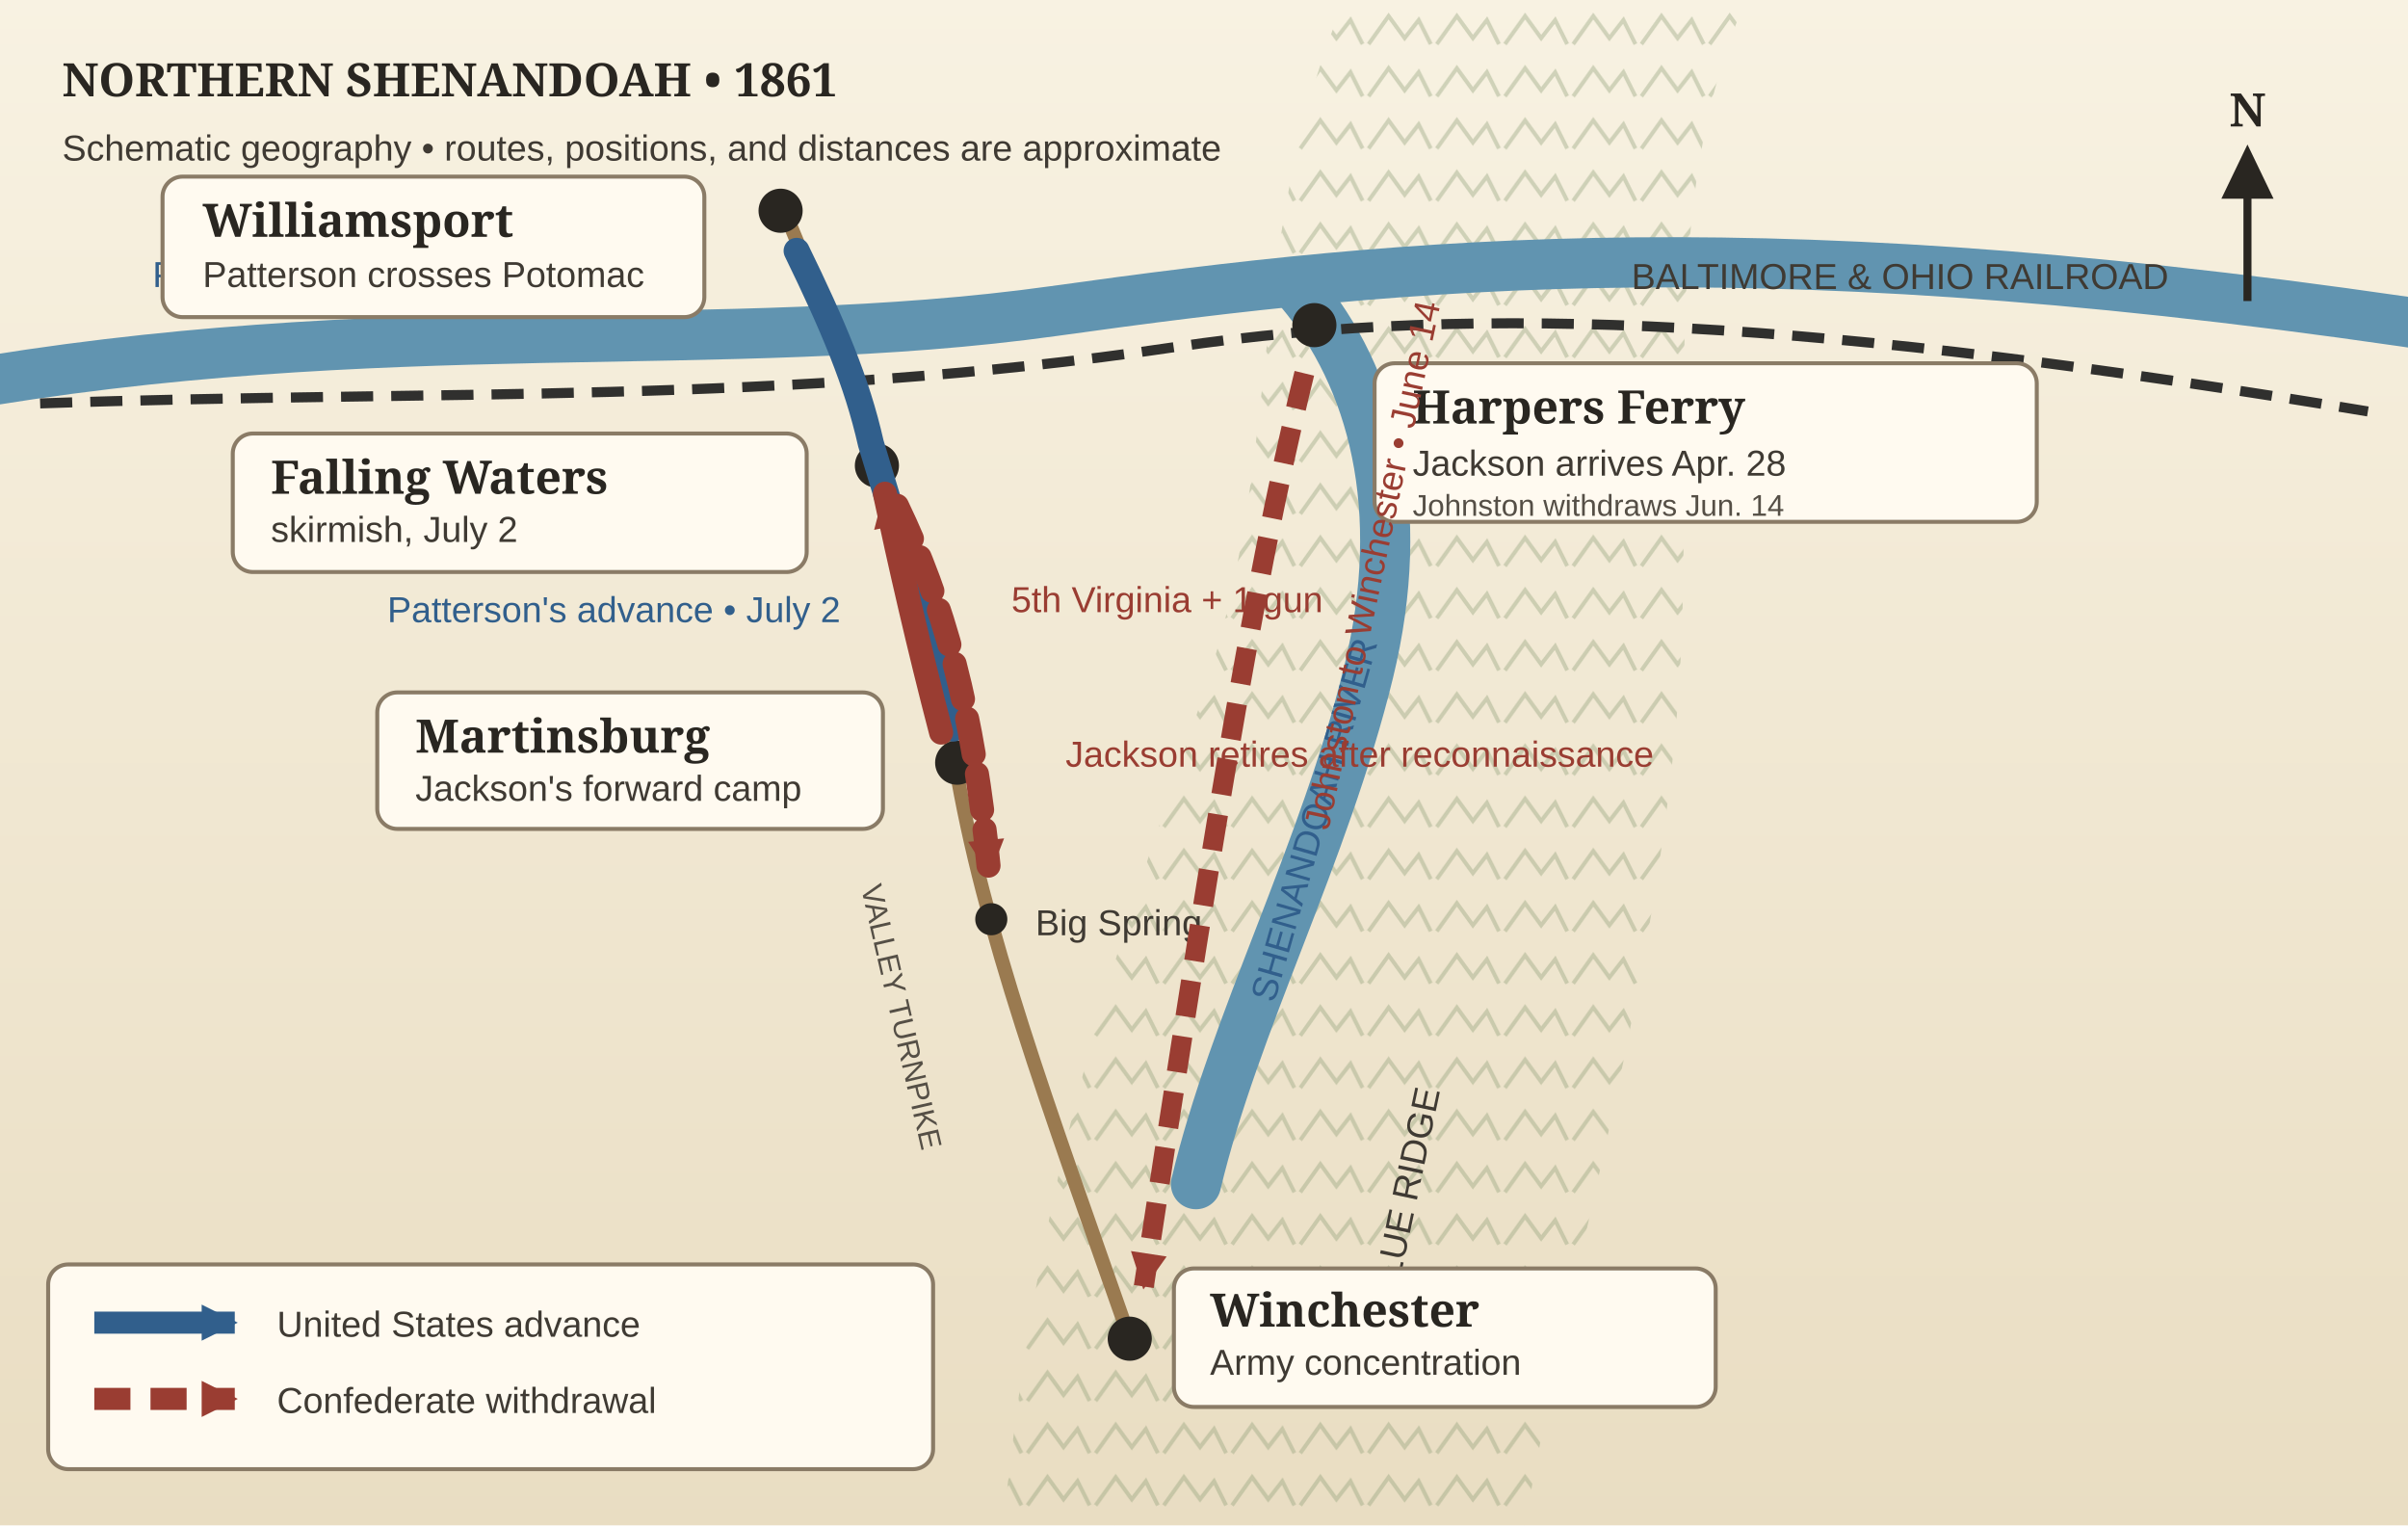
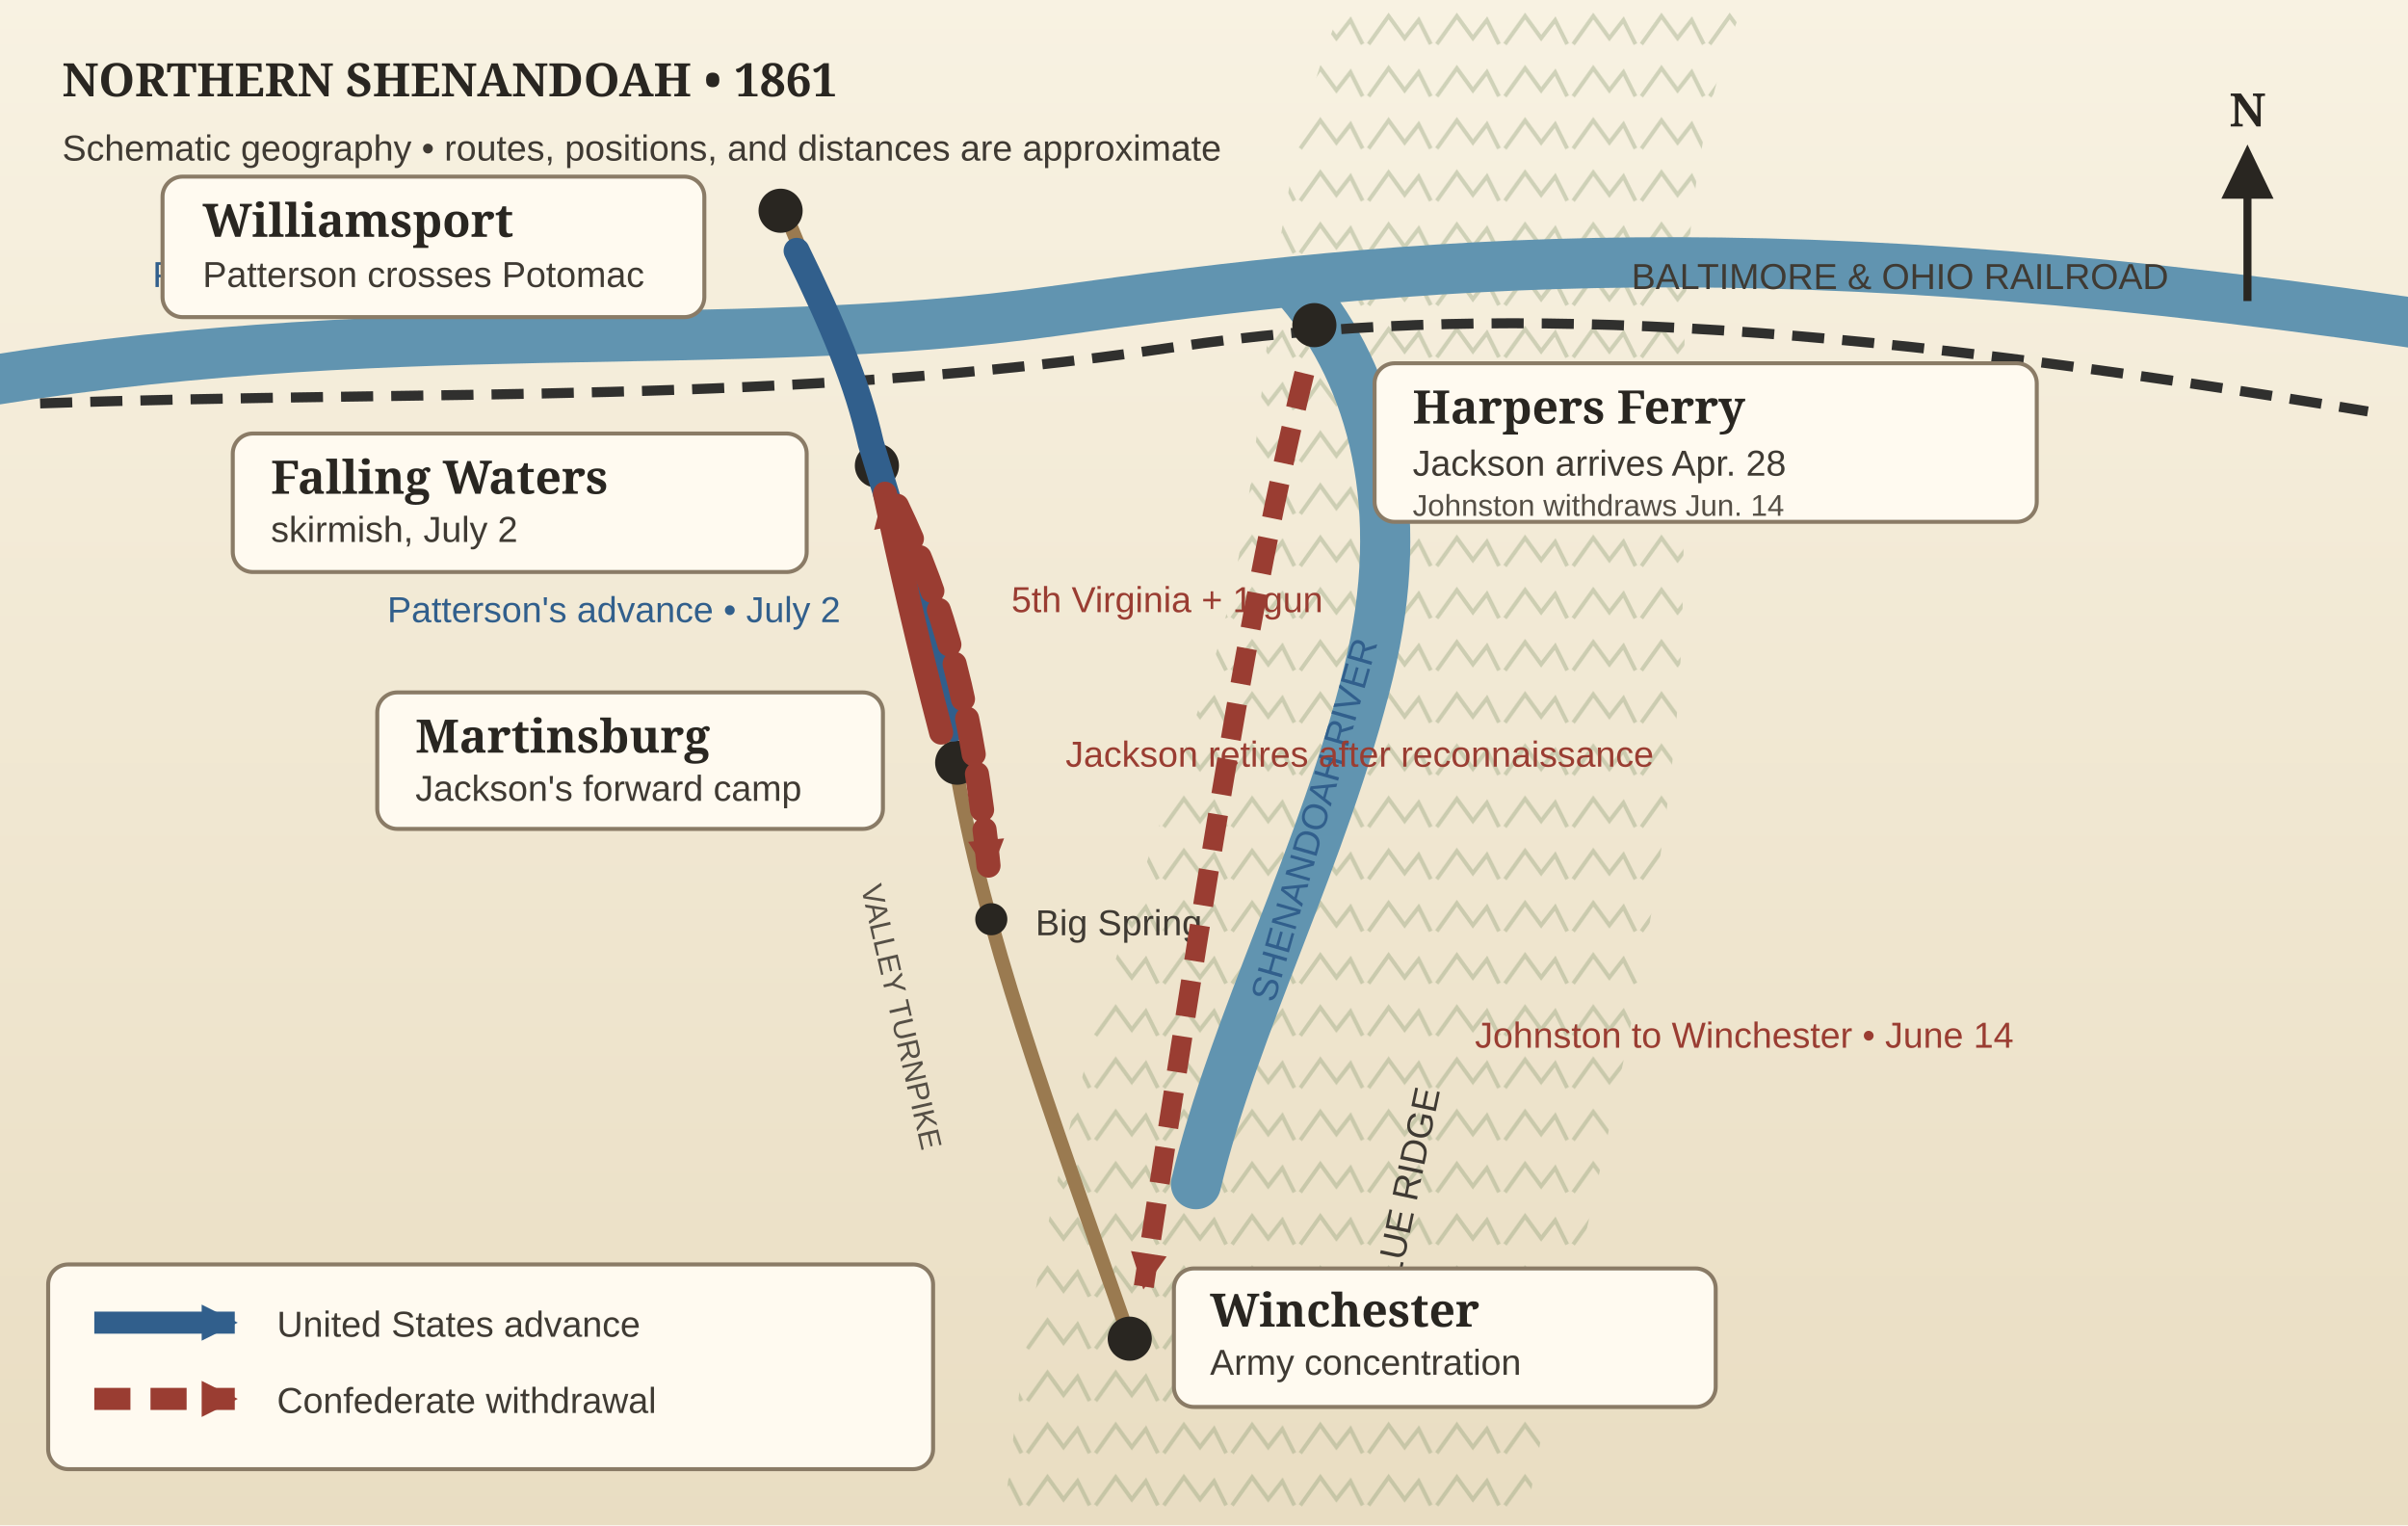
<svg xmlns="http://www.w3.org/2000/svg" viewBox="0 0 1200 760" role="img" aria-labelledby="title desc">
  <defs>
    <linearGradient id="paper" x1="0" y1="0" x2="0" y2="1">
      <stop offset="0" stop-color="#f8f2e2" />
      <stop offset="1" stop-color="#e9ddc2" />
    </linearGradient>
    <pattern id="ridge" width="34" height="26" patternUnits="userSpaceOnUse">
      <path d="M2 22 L12 8 L20 19 L27 10 L33 22" fill="none" stroke="#8a9b74" stroke-width="2" opacity=".45" />
    </pattern>
    <marker id="blueArrow" markerWidth="18" markerHeight="18" refX="11" refY="6" orient="auto" markerUnits="userSpaceOnUse" viewBox="0 0 12 12">
      <path d="M0 0 L12 6 L0 12 Z" fill="#315f8c" />
    </marker>
    <marker id="redArrow" markerWidth="18" markerHeight="18" refX="11" refY="6" orient="auto" markerUnits="userSpaceOnUse" viewBox="0 0 12 12">
      <path d="M0 0 L12 6 L0 12 Z" fill="#9a3d32" />
    </marker>
    <style>.water{fill:none;stroke:#6194b0;stroke-width:25;stroke-linecap:round}.rail{fill:none;stroke:#30302e;stroke-width:5;stroke-dasharray:16 9}.road{fill:none;stroke:#9a7a50;stroke-width:7;stroke-linecap:round}.label{font:700 23px Georgia,serif;fill:#292621}.small{font:18px Arial,sans-serif;fill:#3f3a33}.tiny{font:15px Arial,sans-serif;fill:#554f46}.blue{fill:#315f8c}.red{fill:#9a3d32}.box{fill:#fffaf0;stroke:#8a7b66;stroke-width:2}</style>
  </defs>
  <rect width="1200" height="760" fill="url(#paper)" />
  <path d="M670 0 C620 120 640 225 600 345 C566 449 520 560 500 760 L760 760 C780 640 824 500 836 352 C846 224 824 106 870 0 Z" fill="url(#ridge)" opacity=".8" />
  <text x="695" y="650" class="small" fill="#647653" transform="rotate(-78 695 650)">BLUE RIDGE</text>
  <path class="water" d="M-25 193 C190 155 360 178 525 155 C704 130 885 112 1230 165" />
  <path class="water" d="M596 590 C615 510 660 425 682 335 C702 253 684 188 648 145" />
  <text x="76" y="143" class="small blue">POTOMAC RIVER</text>
  <text x="635" y="500" class="small blue" transform="rotate(-74 635 500)">SHENANDOAH RIVER</text>
  <path class="rail" d="M20 201 C220 194 390 202 585 173 C740 150 910 160 1180 205" />
  <text x="813" y="144" class="small">BALTIMORE &amp; OHIO RAILROAD</text>
  <path class="road" d="M390 103 C430 198 458 287 476 380 C490 464 522 550 563 667" />
  <text x="429" y="442" class="tiny" transform="rotate(77 429 442)">VALLEY TURNPIKE</text>
  <text x="31" y="48" class="label" font-size="33">NORTHERN SHENANDOAH • 1861</text>
  <text x="31" y="80" class="small">Schematic geography • routes, positions, and distances are approximate</text>
  <g>
    <circle cx="655" cy="162" r="11" fill="#292621" />
    <rect x="685" y="181" width="330" height="79" rx="10" class="box" />
    <text x="704" y="211" class="label">Harpers Ferry</text>
    <text x="704" y="237" class="small">Jackson arrives Apr. 28</text>
    <text x="704" y="257" class="tiny">Johnston withdraws Jun. 14</text>
    <circle cx="563" cy="667" r="11" fill="#292621" />
    <rect x="585" y="632" width="270" height="69" rx="10" class="box" />
    <text x="603" y="661" class="label">Winchester</text>
    <text x="603" y="685" class="small">Army concentration</text>
    <circle cx="477" cy="380" r="11" fill="#292621" />
    <rect x="188" y="345" width="252" height="68" rx="10" class="box" />
    <text x="207" y="375" class="label">Martinsburg</text>
    <text x="207" y="399" class="small">Jackson's forward camp</text>
    <circle cx="437" cy="232" r="11" fill="#292621" />
    <rect x="116" y="216" width="286" height="69" rx="10" class="box" />
    <text x="135" y="246" class="label">Falling Waters</text>
    <text x="135" y="270" class="small">skirmish, July 2</text>
    <circle cx="389" cy="105" r="11" fill="#292621" />
    <rect x="81" y="88" width="270" height="70" rx="10" class="box" />
    <text x="101" y="118" class="label">Williamsport</text>
    <text x="101" y="143" class="small">Patterson crosses Potomac</text>
    <circle cx="494" cy="458" r="8" fill="#292621" />
    <text x="516" y="466" class="small">Big Spring</text>
  </g>
  <path d="M397 125 C415 162 427 190 434 221 C449 271 466 324 475 363" fill="none" stroke="#315f8c" stroke-width="13" stroke-linecap="round" marker-end="url(#blueArrow)" />
  <text x="193" y="310" class="small blue">Patterson's advance • July 2</text>
  <path d="M469 365 C458 323 448 279 441 246" fill="none" stroke="#9a3d32" stroke-width="12" stroke-linecap="round" marker-end="url(#redArrow)" />
  <text x="504" y="305" class="small red">5th Virginia + 1 gun</text>
  <path d="M447 252 C470 300 485 352 493 435" fill="none" stroke="#9a3d32" stroke-width="12" stroke-linecap="round" stroke-dasharray="18 10" marker-end="url(#redArrow)" />
  <text x="531" y="382" class="small red">Jackson retires after reconnaissance</text>
  <path d="M650 186 C623 296 600 445 570 641" fill="none" stroke="#9a3d32" stroke-width="10" stroke-dasharray="18 10" marker-end="url(#redArrow)" />
-   <text x="662" y="414" class="small red" transform="rotate(-78 662 414)">Johnston to Winchester • June 14</text>
+   <text x="735" y="522" class="small red">Johnston to Winchester • June 14</text>
  <rect x="24" y="630" width="441" height="102" rx="10" class="box" />
  <line x1="47" y1="659" x2="117" y2="659" stroke="#315f8c" stroke-width="11" marker-end="url(#blueArrow)" />
  <text x="138" y="666" class="small">United States advance</text>
  <line x1="47" y1="697" x2="117" y2="697" stroke="#9a3d32" stroke-width="11" stroke-dasharray="18 10" marker-end="url(#redArrow)" />
  <text x="138" y="704" class="small">Confederate withdrawal</text>
  <path d="M1120 89 L1120 150" stroke="#292621" stroke-width="4" />
  <path d="M1120 72 L1107 99 L1133 99 Z" fill="#292621" />
  <text x="1111" y="63" class="label">N</text>
</svg>
